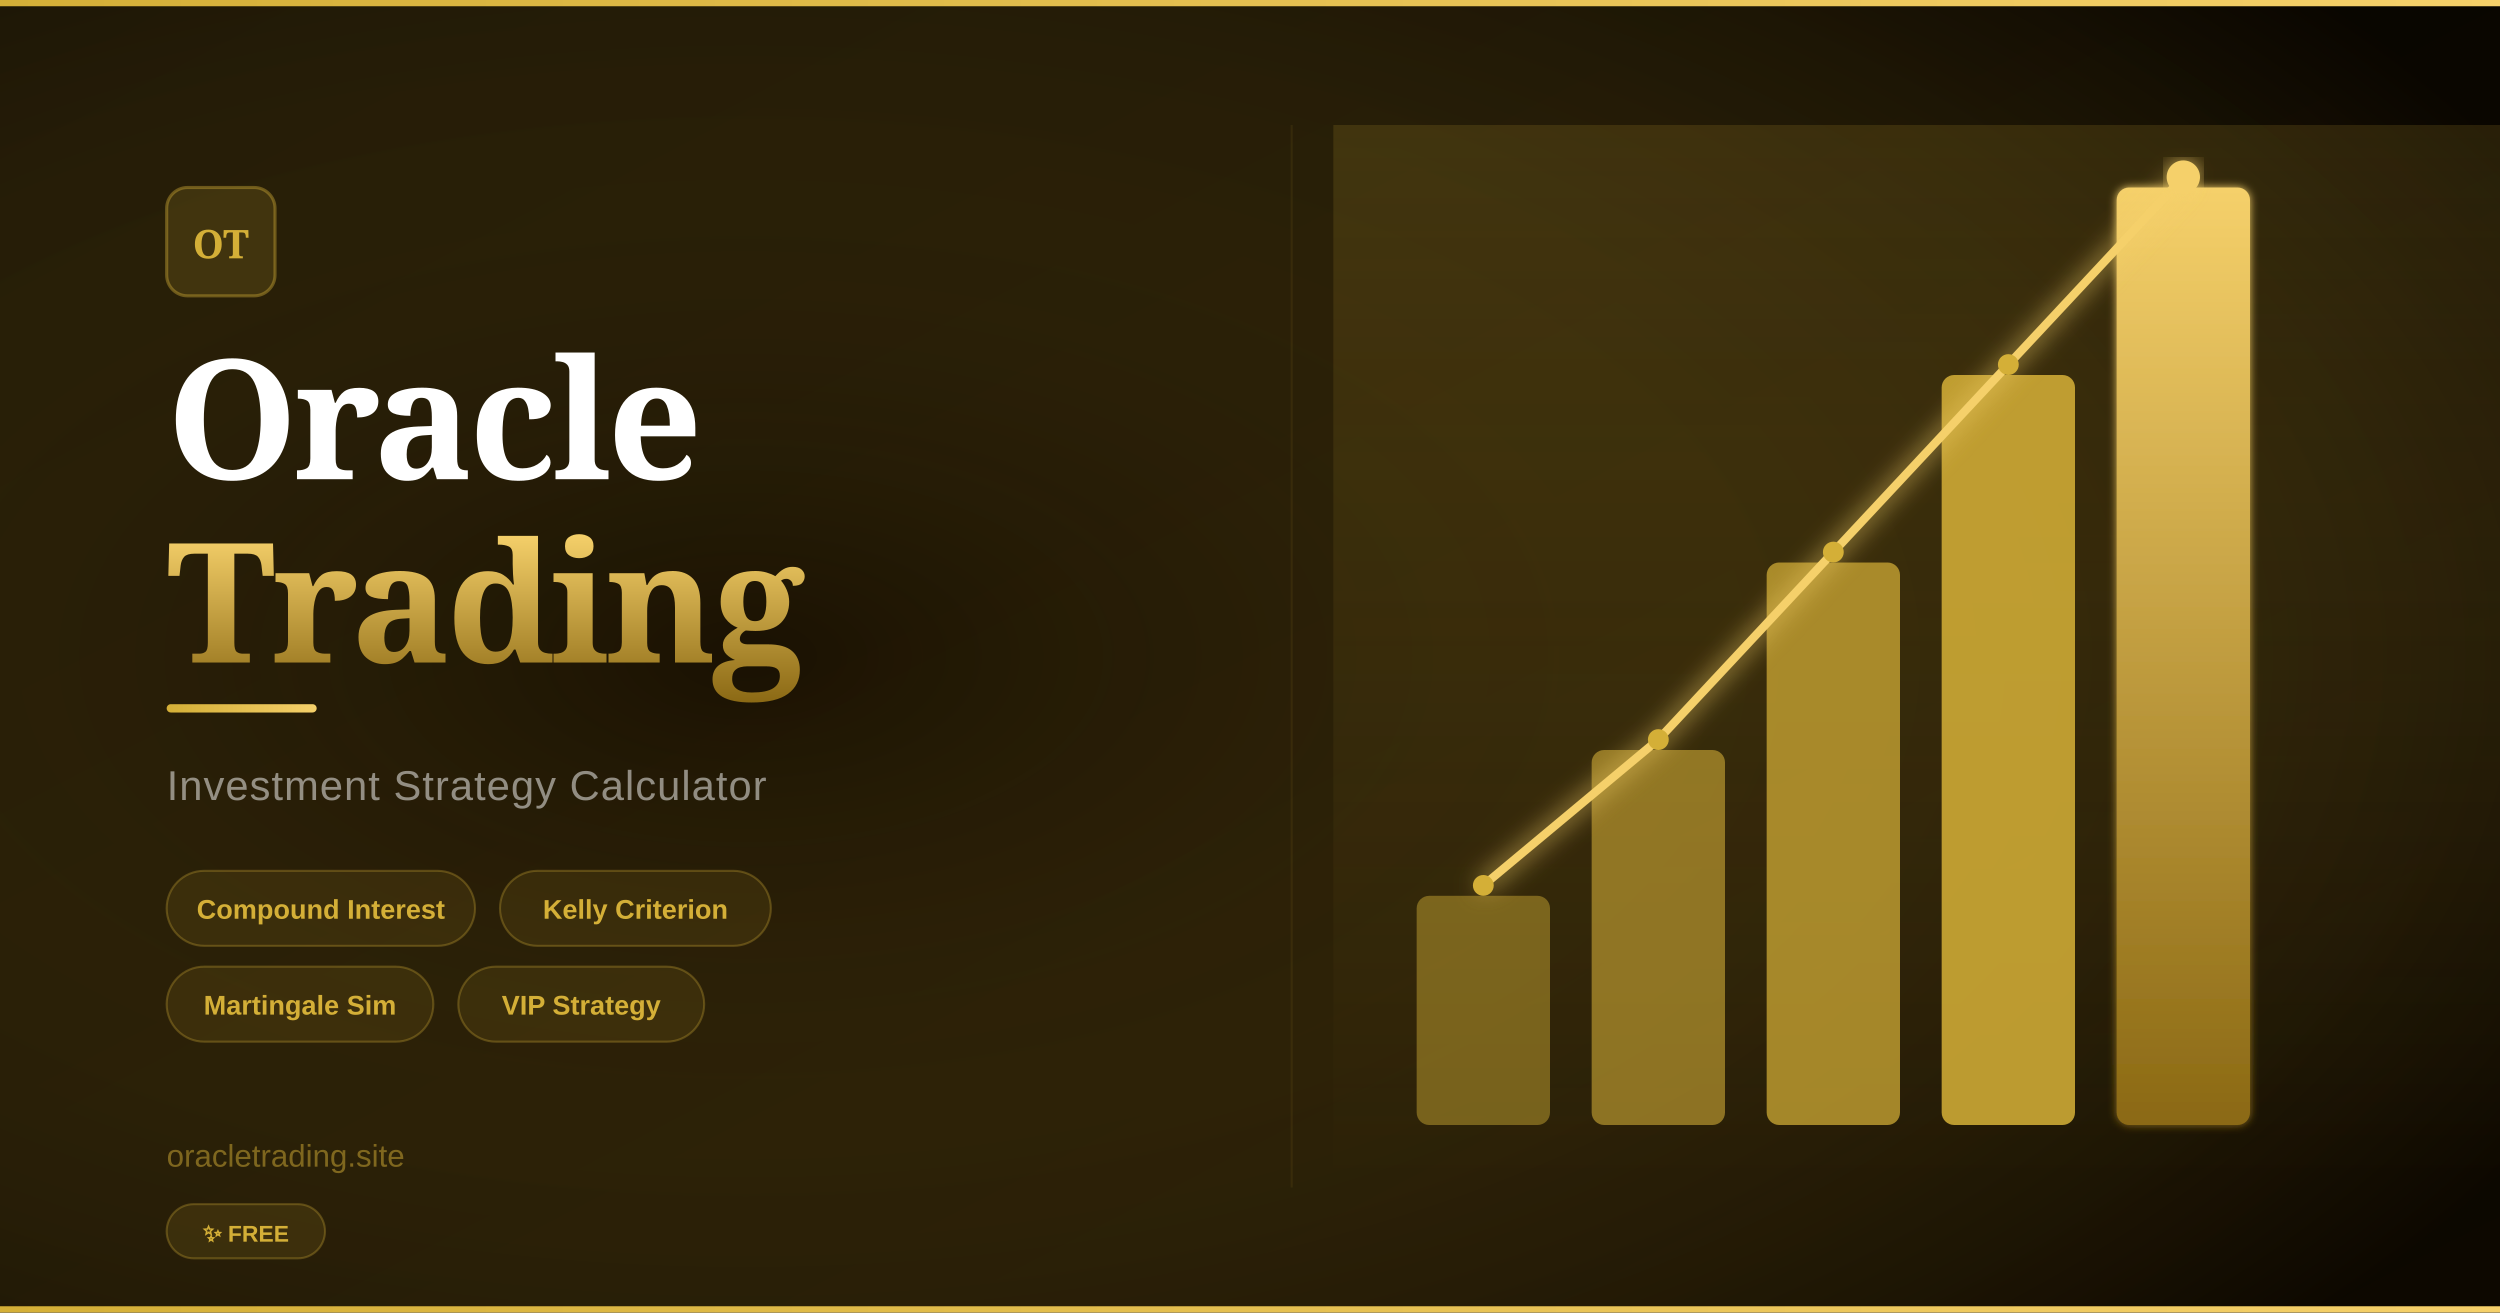
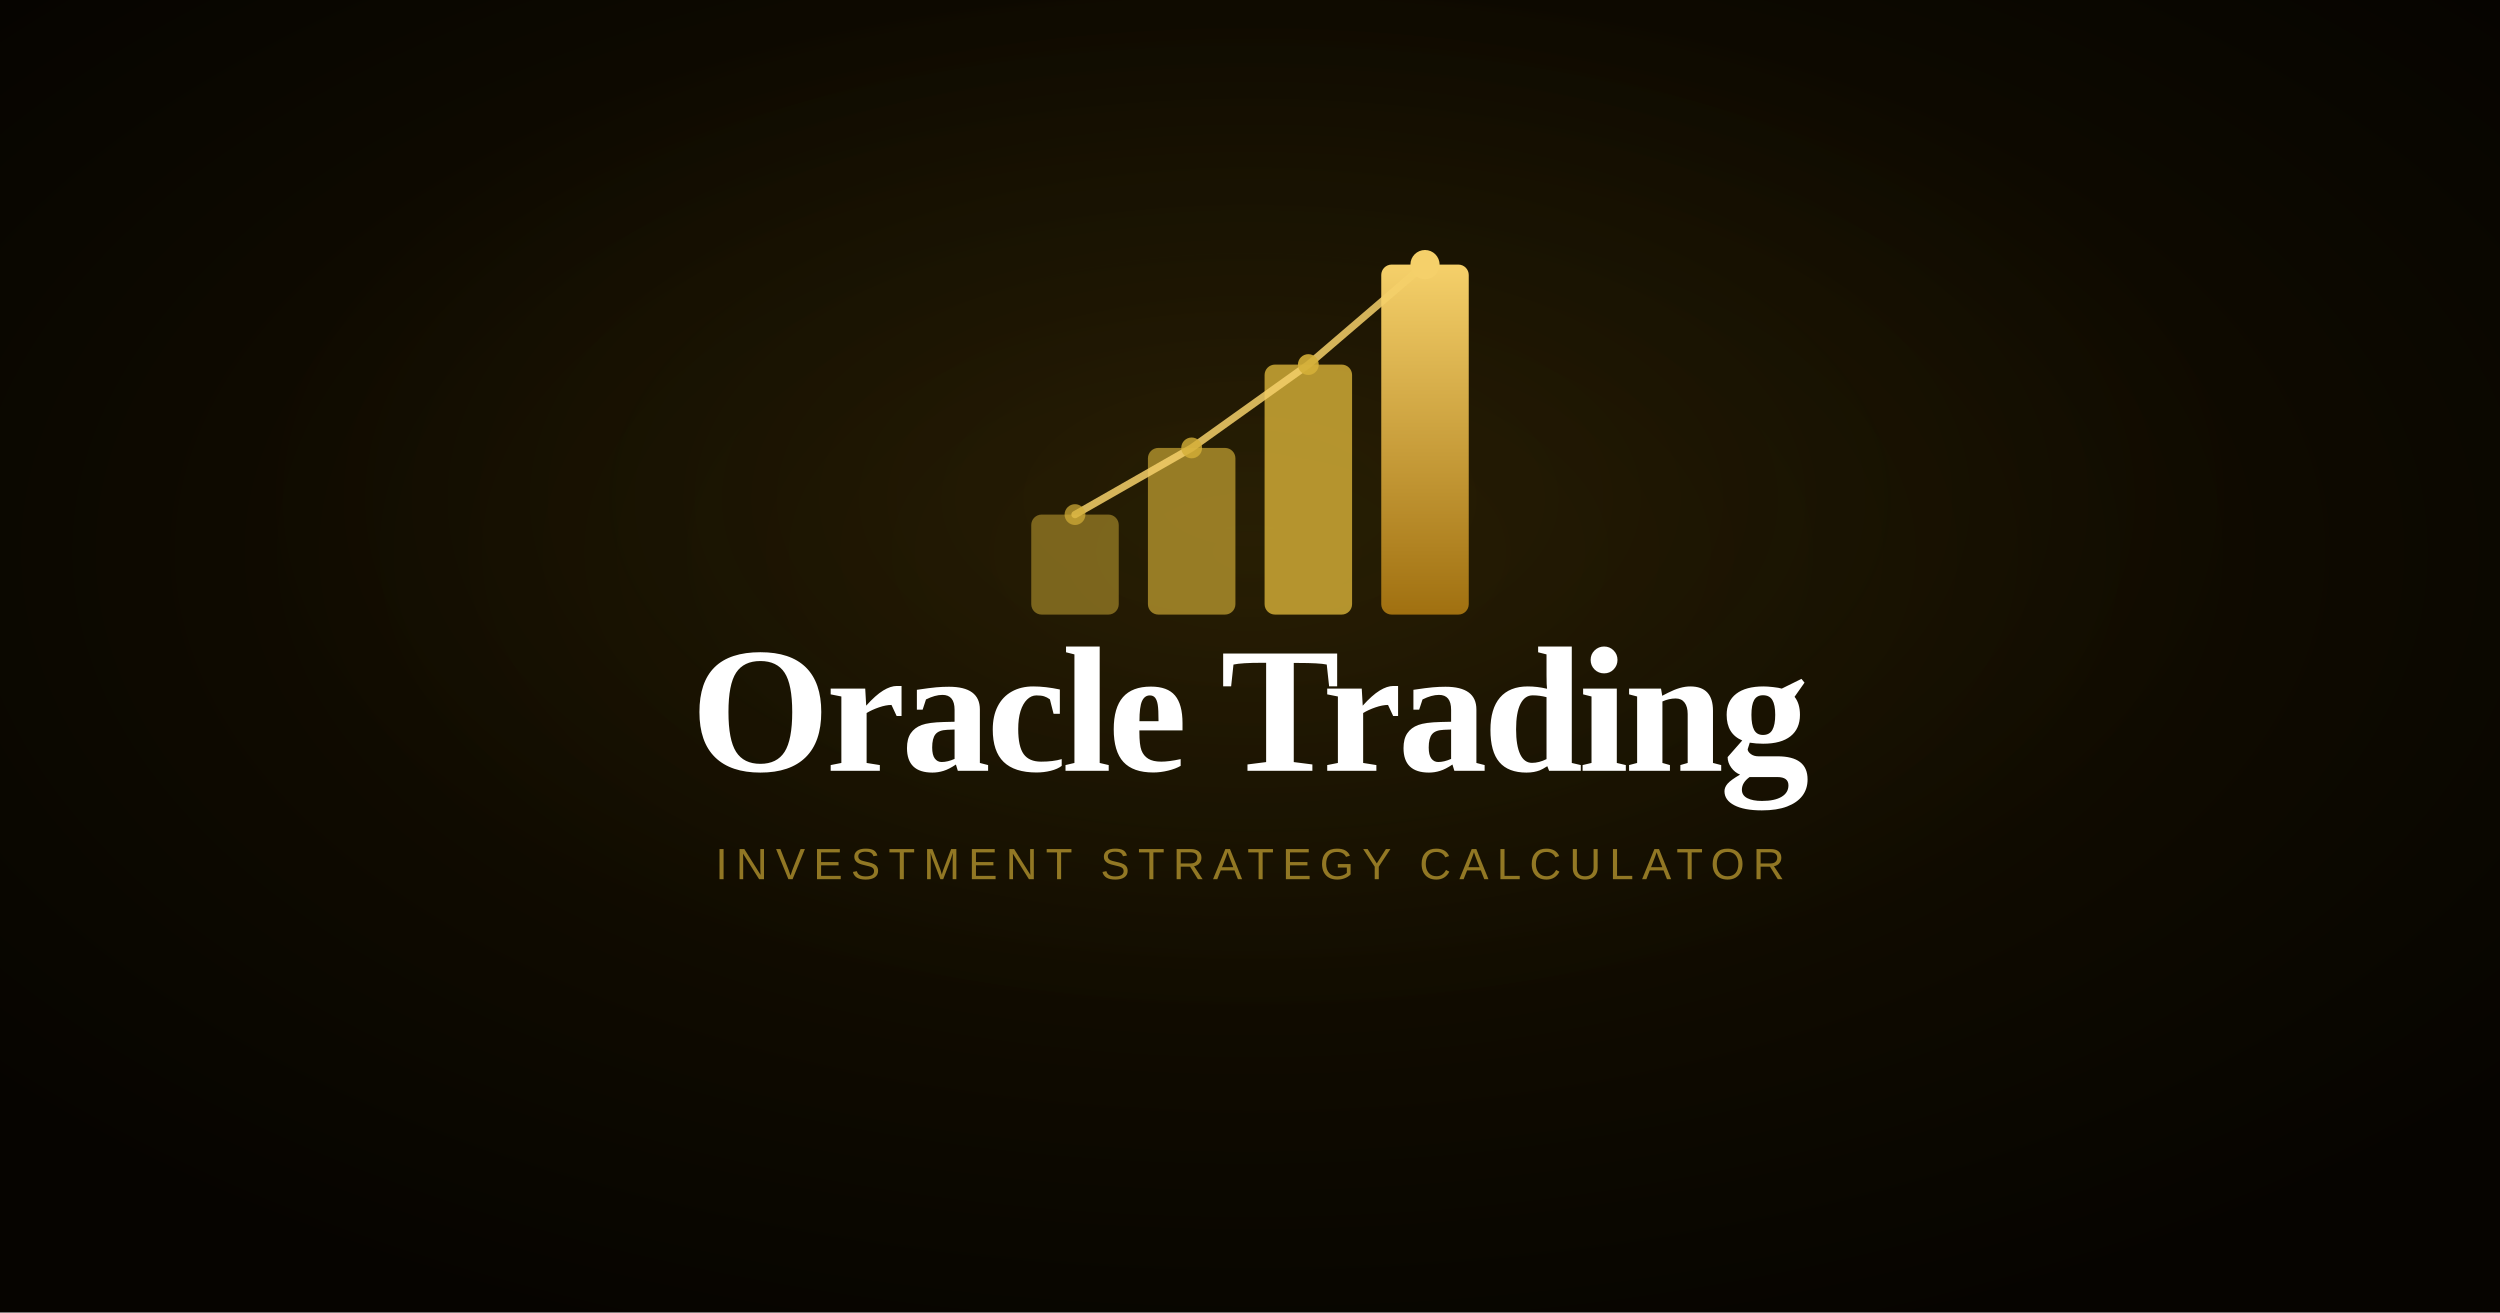
<svg xmlns="http://www.w3.org/2000/svg" width="1200" height="630" viewBox="0 0 1200 630">
  <defs>
-     <linearGradient id="bg" x1="0" y1="0" x2="1" y2="1">
-       <stop offset="0%" stop-color="#0d0800" />
-       <stop offset="100%" stop-color="#1a1000" />
+     <radialGradient id="bg" cx="50%" cy="42%" r="65%">
+       <stop offset="0%" stop-color="#1c1400" />
+       <stop offset="100%" stop-color="#060400" />
+     </radialGradient>
+     <linearGradient id="goldV" x1="0" y1="0" x2="0" y2="1">
+       <stop offset="0%" stop-color="#F5D06A" />
+       <stop offset="100%" stop-color="#A07010" />
    </linearGradient>
-     <linearGradient id="gold" x1="0" y1="0" x2="1" y2="0">
+     <linearGradient id="goldH" x1="0" y1="0" x2="1" y2="0">
      <stop offset="0%" stop-color="#D4AF37" />
      <stop offset="100%" stop-color="#F5D06A" />
    </linearGradient>
-     <linearGradient id="goldV" x1="0" y1="0" x2="0" y2="1">
-       <stop offset="0%" stop-color="#F5D06A" />
-       <stop offset="100%" stop-color="#8B6914" />
-     </linearGradient>
-     <linearGradient id="barGlow" x1="0" y1="0" x2="0" y2="1">
-       <stop offset="0%" stop-color="#D4AF37" stop-opacity="0.15" />
-       <stop offset="100%" stop-color="#D4AF37" stop-opacity="0" />
-     </linearGradient>
-     <filter id="glow">
-       <feGaussianBlur stdDeviation="6" result="blur" />
-       <feMerge>
-         <feMergeNode in="blur" />
-         <feMergeNode in="SourceGraphic" />
-       </feMerge>
-     </filter>
-     <filter id="softglow">
-       <feGaussianBlur stdDeviation="2" result="blur" />
-       <feMerge>
-         <feMergeNode in="blur" />
-         <feMergeNode in="SourceGraphic" />
-       </feMerge>
-     </filter>
  </defs>
  <rect width="1200" height="630" fill="url(#bg)" />
-   <radialGradient id="vignette" cx="30%" cy="50%" r="80%">
-     <stop offset="0%" stop-color="#D4AF37" stop-opacity="0.04" />
-     <stop offset="100%" stop-color="#000" stop-opacity="0.5" />
+   <radialGradient id="glow" cx="50%" cy="38%" r="40%">
+     <stop offset="0%" stop-color="#D4AF37" stop-opacity="0.07" />
+     <stop offset="100%" stop-color="#D4AF37" stop-opacity="0" />
  </radialGradient>
-   <rect width="1200" height="630" fill="url(#vignette)" />
-   <rect x="0" y="0" width="1200" height="3" fill="url(#gold)" />
-   <rect x="80" y="90" width="52" height="52" rx="10" fill="#D4AF37" fill-opacity="0.15" stroke="#D4AF37" stroke-opacity="0.4" stroke-width="1.5" />
-   <text x="106" y="124" font-family="Georgia, serif" font-size="19" font-weight="800" fill="#D4AF37" text-anchor="middle">OT</text>
-   <text x="80" y="230" font-family="Georgia, serif" font-size="80" font-weight="800" fill="white" letter-spacing="-2">Oracle</text>
-   <text x="80" y="318" font-family="Georgia, serif" font-size="80" font-weight="800" fill="url(#goldV)" letter-spacing="-2">Trading</text>
-   <rect x="80" y="338" width="72" height="4" rx="2" fill="url(#gold)" />
-   <text x="80" y="384" font-family="Arial, sans-serif" font-size="20" fill="white" fill-opacity="0.5" letter-spacing="0.5">Investment Strategy Calculator</text>
-   <rect x="80" y="418" width="148" height="36" rx="18" fill="#D4AF37" fill-opacity="0.1" stroke="#D4AF37" stroke-opacity="0.3" stroke-width="1" />
-   <text x="154" y="441" font-family="Arial, sans-serif" font-size="13" font-weight="600" fill="#D4AF37" text-anchor="middle">Compound Interest</text>
-   <rect x="240" y="418" width="130" height="36" rx="18" fill="#D4AF37" fill-opacity="0.1" stroke="#D4AF37" stroke-opacity="0.3" stroke-width="1" />
-   <text x="305" y="441" font-family="Arial, sans-serif" font-size="13" font-weight="600" fill="#D4AF37" text-anchor="middle">Kelly Criterion</text>
-   <rect x="80" y="464" width="128" height="36" rx="18" fill="#D4AF37" fill-opacity="0.1" stroke="#D4AF37" stroke-opacity="0.3" stroke-width="1" />
-   <text x="144" y="487" font-family="Arial, sans-serif" font-size="13" font-weight="600" fill="#D4AF37" text-anchor="middle">Martingale Sim</text>
-   <rect x="220" y="464" width="118" height="36" rx="18" fill="#D4AF37" fill-opacity="0.1" stroke="#D4AF37" stroke-opacity="0.3" stroke-width="1" />
-   <text x="279" y="487" font-family="Arial, sans-serif" font-size="13" font-weight="600" fill="#D4AF37" text-anchor="middle">VIP Strategy</text>
-   <text x="80" y="560" font-family="Arial, sans-serif" font-size="15" fill="#D4AF37" fill-opacity="0.5">oracletrading.site</text>
-   <rect x="80" y="578" width="76" height="26" rx="13" fill="#D4AF37" fill-opacity="0.12" stroke="#D4AF37" stroke-opacity="0.3" stroke-width="1" />
-   <text x="118" y="596" font-family="Arial, sans-serif" font-size="11" font-weight="700" fill="#D4AF37" text-anchor="middle">✨ FREE</text>
-   <line x1="620" y1="60" x2="620" y2="570" stroke="#D4AF37" stroke-opacity="0.08" stroke-width="1" />
-   <rect x="640" y="60" width="560" height="510" fill="url(#barGlow)" />
-   <rect x="680" y="430" width="64" height="110" rx="6" fill="#D4AF37" fill-opacity="0.45" />
-   <rect x="764" y="360" width="64" height="180" rx="6" fill="#D4AF37" fill-opacity="0.58" />
-   <rect x="848" y="270" width="64" height="270" rx="6" fill="#D4AF37" fill-opacity="0.72" />
-   <rect x="932" y="180" width="64" height="360" rx="6" fill="#D4AF37" fill-opacity="0.86" />
-   <rect x="1016" y="90" width="64" height="450" rx="6" fill="url(#goldV)" filter="url(#softglow)" />
-   <polyline points="712,425 796,355 880,265 964,175 1048,85" fill="none" stroke="#F5D06A" stroke-width="4" stroke-linecap="round" stroke-linejoin="round" filter="url(#glow)" />
-   <circle cx="712" cy="425" r="5" fill="#D4AF37" />
-   <circle cx="796" cy="355" r="5" fill="#D4AF37" />
-   <circle cx="880" cy="265" r="5" fill="#D4AF37" />
-   <circle cx="964" cy="175" r="5" fill="#D4AF37" />
-   <circle cx="1048" cy="85" r="8" fill="#F5D06A" filter="url(#glow)" />
-   <rect x="0" y="627" width="1200" height="3" fill="url(#gold)" />
+   <rect width="1200" height="630" fill="url(#glow)" />
+   <rect x="495" y="247" width="42" height="48" rx="5" fill="#D4AF37" opacity="0.50" />
+   <rect x="551" y="215" width="42" height="80" rx="5" fill="#D4AF37" opacity="0.65" />
+   <rect x="607" y="175" width="42" height="120" rx="5" fill="#D4AF37" opacity="0.82" />
+   <rect x="663" y="127" width="42" height="168" rx="5" fill="url(#goldV)" />
+   <polyline points="516,247 572,215 628,175 684,127" fill="none" stroke="#F5D06A" stroke-width="3.5" stroke-linecap="round" stroke-linejoin="round" opacity="0.85" />
+   <circle cx="516" cy="247" r="5" fill="#D4AF37" opacity="0.7" />
+   <circle cx="572" cy="215" r="5" fill="#D4AF37" opacity="0.8" />
+   <circle cx="628" cy="175" r="5" fill="#D4AF37" opacity="0.9" />
+   <circle cx="684" cy="127" r="7" fill="#F5D06A" />
+   <text x="600" y="370" text-anchor="middle" font-family="Georgia, 'Times New Roman', serif" font-size="86" font-weight="700" fill="white" letter-spacing="-2">Oracle Trading</text>
+   <text x="600" y="422" text-anchor="middle" font-family="Arial, Helvetica, sans-serif" font-size="21" font-weight="400" fill="#D4AF37" opacity="0.65" letter-spacing="4">INVESTMENT STRATEGY CALCULATOR</text>
</svg>
